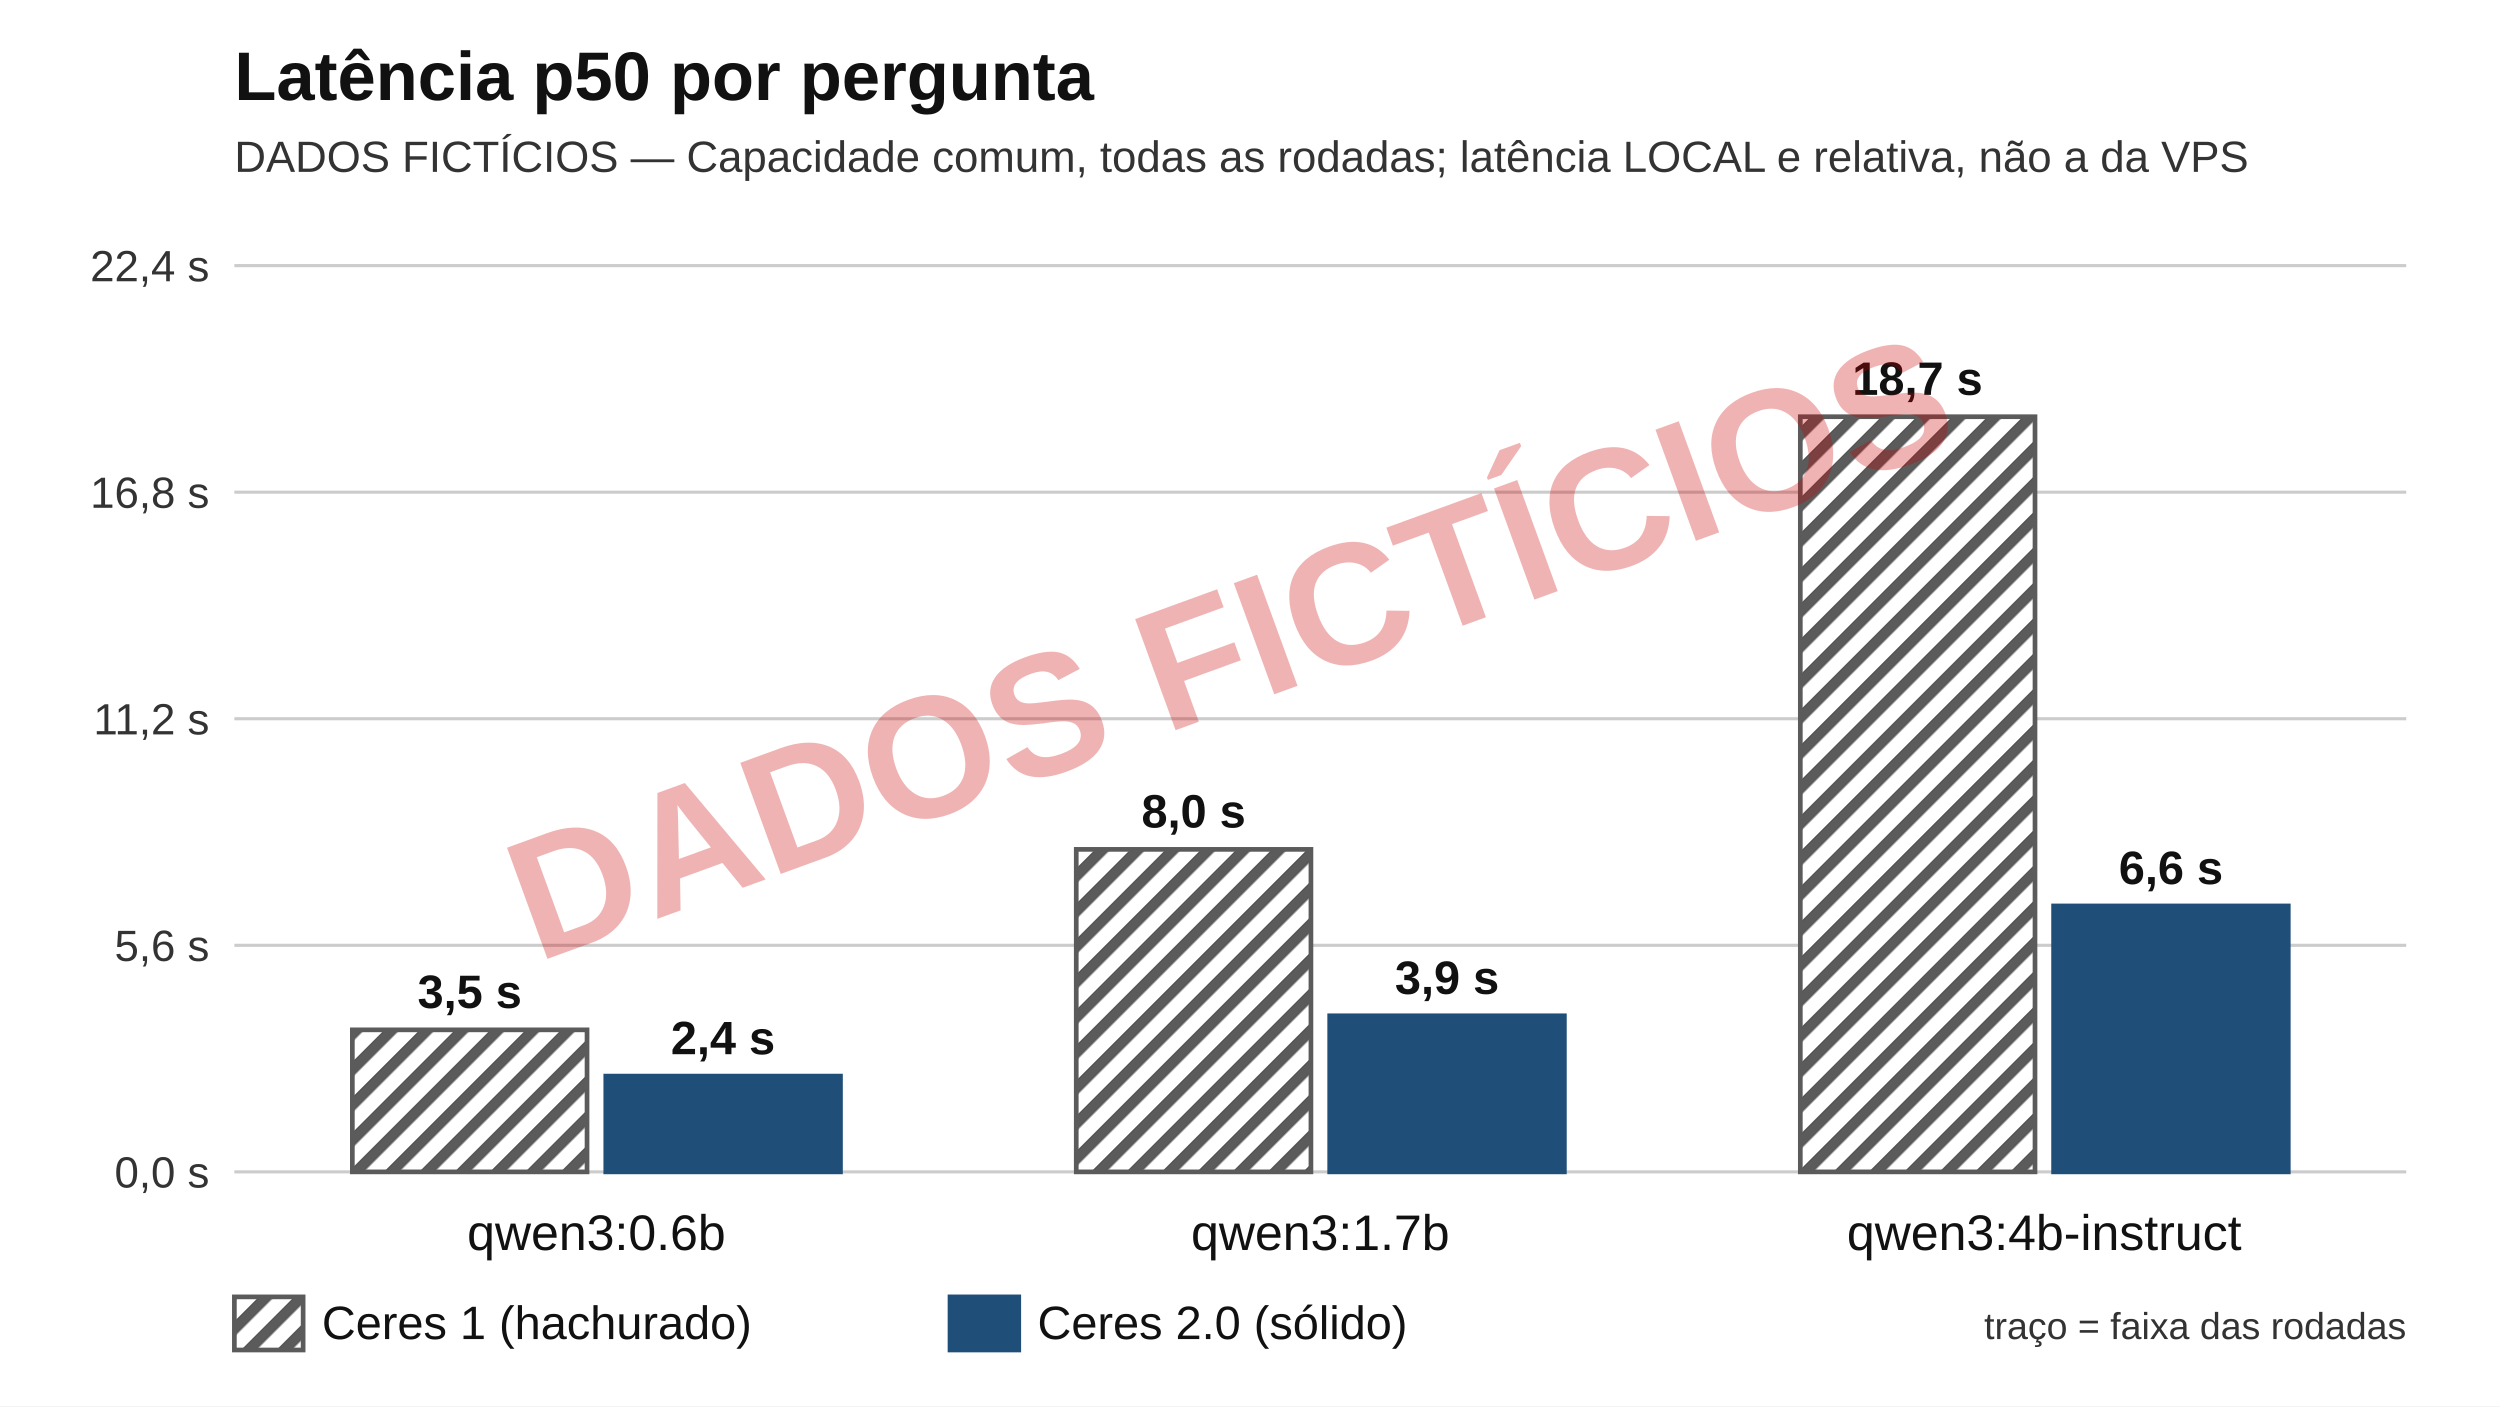
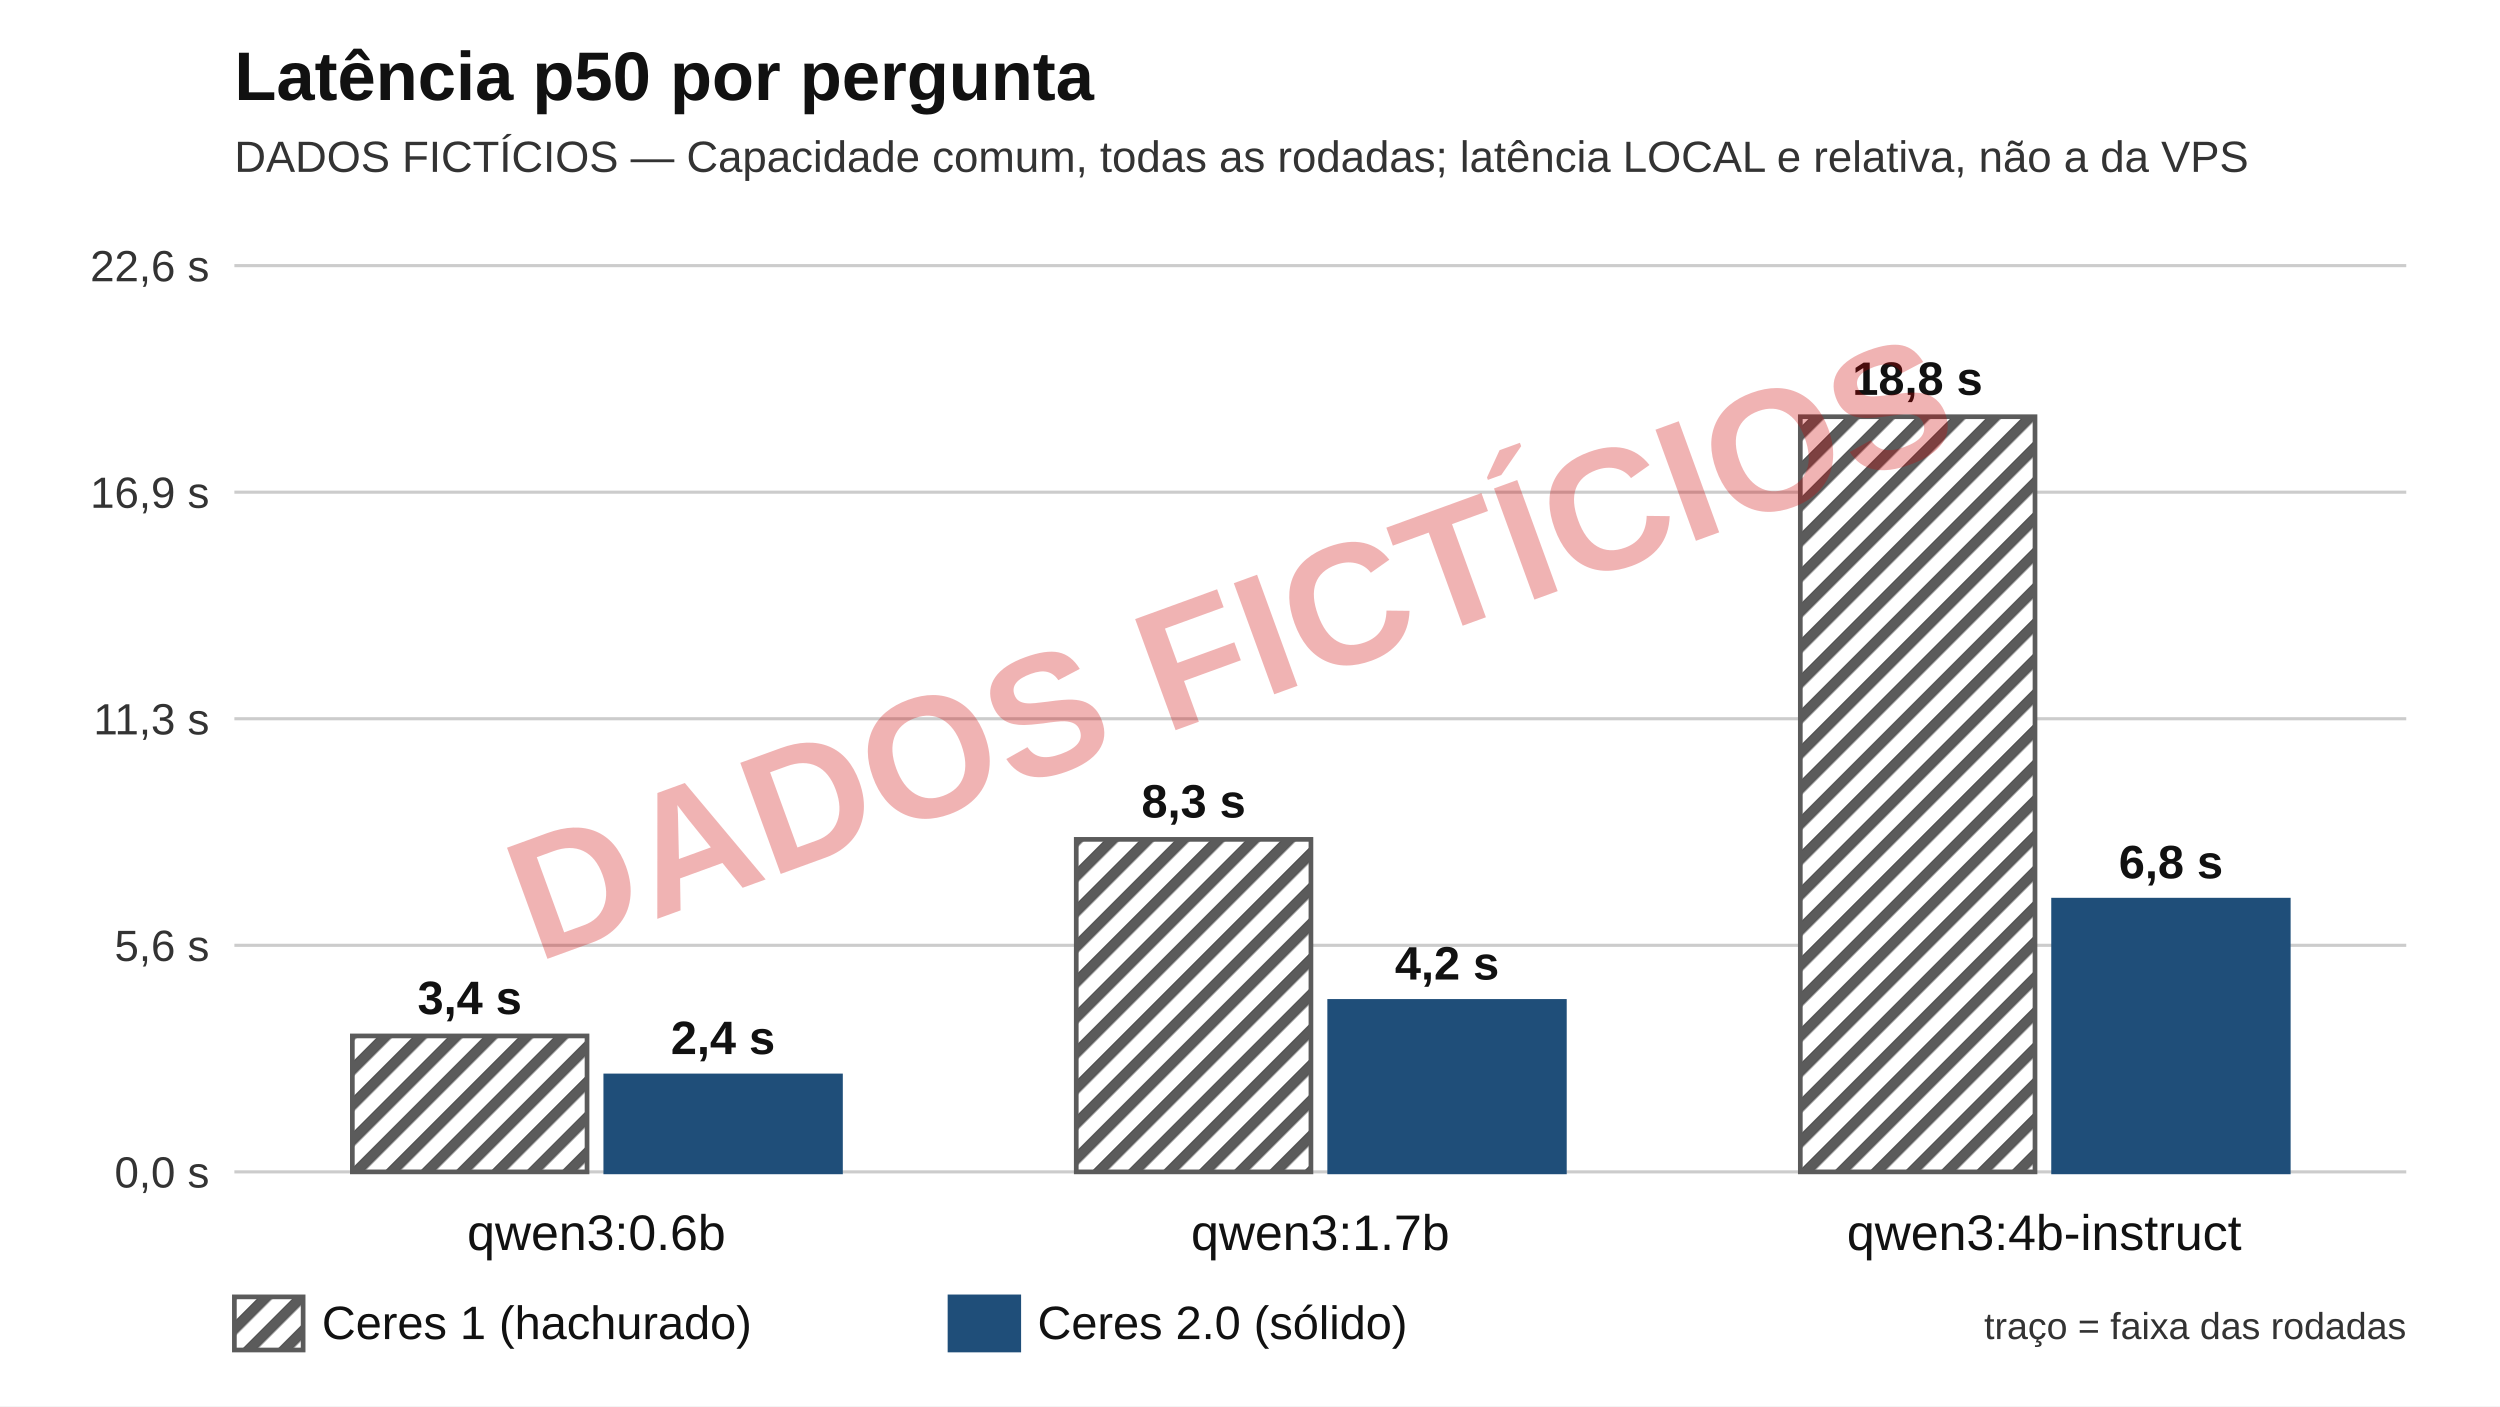
<svg xmlns="http://www.w3.org/2000/svg" viewBox="0 0 1600 900" width="1600" height="900" font-family="Arial, Helvetica, sans-serif" role="img" aria-label="Latência p50 por pergunta">
  <defs>
    <pattern id="hachura-diagonal" width="16" height="16" patternUnits="userSpaceOnUse" patternTransform="rotate(45)">
      <rect width="16" height="16" fill="#ffffff" />
      <rect width="7" height="16" fill="#5b5b5b" />
    </pattern>
    <pattern id="hachura-pontos" width="14" height="14" patternUnits="userSpaceOnUse">
      <rect width="14" height="14" fill="#ffffff" />
      <circle cx="7" cy="7" r="4" fill="#7a4b00" />
    </pattern>
  </defs>
  <rect width="1600" height="900" fill="#ffffff" />
  <text x="150" y="64" font-size="44" font-weight="bold" fill="#111111">Latência p50 por pergunta</text>
  <text x="150" y="110" font-size="28" fill="#333333">DADOS FICTÍCIOS — Capacidade comum, todas as rodadas; latência LOCAL e relativa, não a da VPS</text>
  <line x1="150" y1="750.0" x2="1540" y2="750.0" stroke="#cccccc" stroke-width="2" />
  <text x="134" y="760.0" font-size="28" text-anchor="end" fill="#333333">0,0 s</text>
  <line x1="150" y1="605.0" x2="1540" y2="605.0" stroke="#cccccc" stroke-width="2" />
  <text x="134" y="615.0" font-size="28" text-anchor="end" fill="#333333">5,6 s</text>
  <line x1="150" y1="460.0" x2="1540" y2="460.0" stroke="#cccccc" stroke-width="2" />
-   <text x="134" y="470.0" font-size="28" text-anchor="end" fill="#333333">11,2 s</text>
+   <text x="134" y="470.0" font-size="28" text-anchor="end" fill="#333333">11,3 s</text>
  <line x1="150" y1="315.0" x2="1540" y2="315.0" stroke="#cccccc" stroke-width="2" />
-   <text x="134" y="325.0" font-size="28" text-anchor="end" fill="#333333">16,8 s</text>
+   <text x="134" y="325.0" font-size="28" text-anchor="end" fill="#333333">16,9 s</text>
  <line x1="150" y1="170.0" x2="1540" y2="170.0" stroke="#cccccc" stroke-width="2" />
-   <text x="134" y="180.0" font-size="28" text-anchor="end" fill="#333333">22,4 s</text>
+   <text x="134" y="180.0" font-size="28" text-anchor="end" fill="#333333">22,6 s</text>
  <text x="381.7" y="800" font-size="32" text-anchor="middle" fill="#111111">qwen3:0.6b</text>
-   <rect x="225.5" y="659.1" width="150.2" height="90.9" fill="url(#hachura-diagonal)" stroke="#5b5b5b" stroke-width="3" />
-   <text x="300.6" y="645.1" font-size="30" font-weight="bold" text-anchor="middle" fill="#111111">3,5 s</text>
-   <rect x="387.7" y="688.7" width="150.2" height="61.3" fill="#1f4e79" stroke="#1f4e79" stroke-width="3" />
-   <text x="462.7" y="674.7" font-size="30" font-weight="bold" text-anchor="middle" fill="#111111">2,4 s</text>
+   <rect x="225.5" y="663.0" width="150.2" height="87.0" fill="url(#hachura-diagonal)" stroke="#5b5b5b" stroke-width="3" />
+   <text x="300.6" y="649.0" font-size="30" font-weight="bold" text-anchor="middle" fill="#111111">3,4 s</text>
+   <rect x="387.7" y="688.6" width="150.2" height="61.4" fill="#1f4e79" stroke="#1f4e79" stroke-width="3" />
+   <text x="462.7" y="674.6" font-size="30" font-weight="bold" text-anchor="middle" fill="#111111">2,4 s</text>
  <text x="845.0" y="800" font-size="32" text-anchor="middle" fill="#111111">qwen3:1.7b</text>
-   <rect x="688.8" y="543.6" width="150.2" height="206.4" fill="url(#hachura-diagonal)" stroke="#5b5b5b" stroke-width="3" />
-   <text x="763.9" y="529.6" font-size="30" font-weight="bold" text-anchor="middle" fill="#111111">8,0 s</text>
-   <rect x="851.0" y="650.1" width="150.2" height="99.9" fill="#1f4e79" stroke="#1f4e79" stroke-width="3" />
-   <text x="926.1" y="636.1" font-size="30" font-weight="bold" text-anchor="middle" fill="#111111">3,9 s</text>
+   <rect x="688.8" y="537.2" width="150.2" height="212.8" fill="url(#hachura-diagonal)" stroke="#5b5b5b" stroke-width="3" />
+   <text x="763.9" y="523.2" font-size="30" font-weight="bold" text-anchor="middle" fill="#111111">8,3 s</text>
+   <rect x="851.0" y="640.9" width="150.2" height="109.1" fill="#1f4e79" stroke="#1f4e79" stroke-width="3" />
+   <text x="926.1" y="626.9" font-size="30" font-weight="bold" text-anchor="middle" fill="#111111">4,2 s</text>
  <text x="1308.3" y="800" font-size="32" text-anchor="middle" fill="#111111">qwen3:4b-instruct</text>
  <rect x="1152.2" y="266.7" width="150.2" height="483.3" fill="url(#hachura-diagonal)" stroke="#5b5b5b" stroke-width="3" />
-   <text x="1227.2" y="252.7" font-size="30" font-weight="bold" text-anchor="middle" fill="#111111">18,7 s</text>
-   <rect x="1314.3" y="579.8" width="150.2" height="170.2" fill="#1f4e79" stroke="#1f4e79" stroke-width="3" />
-   <text x="1389.4" y="565.8" font-size="30" font-weight="bold" text-anchor="middle" fill="#111111">6,6 s</text>
+   <text x="1227.2" y="252.7" font-size="30" font-weight="bold" text-anchor="middle" fill="#111111">18,8 s</text>
+   <rect x="1314.3" y="576.1" width="150.2" height="173.9" fill="#1f4e79" stroke="#1f4e79" stroke-width="3" />
+   <text x="1389.4" y="562.1" font-size="30" font-weight="bold" text-anchor="middle" fill="#111111">6,8 s</text>
  <rect x="150" y="830" width="44" height="34" fill="url(#hachura-diagonal)" stroke="#5b5b5b" stroke-width="3" />
  <text x="206" y="857" font-size="30" fill="#111111">Ceres 1 (hachurado)</text>
  <rect x="608" y="830" width="44" height="34" fill="#1f4e79" stroke="#1f4e79" stroke-width="3" />
  <text x="664" y="857" font-size="30" fill="#111111">Ceres 2.0 (sólido)</text>
  <text x="1540" y="857" font-size="24" text-anchor="end" fill="#333333">traço = faixa das rodadas</text>
  <text x="800.0" y="450.0" font-size="110" font-weight="bold" fill="#cc0000" fill-opacity="0.30" text-anchor="middle" transform="rotate(-20 800.0 450.0)">DADOS FICTÍCIOS</text>
</svg>
